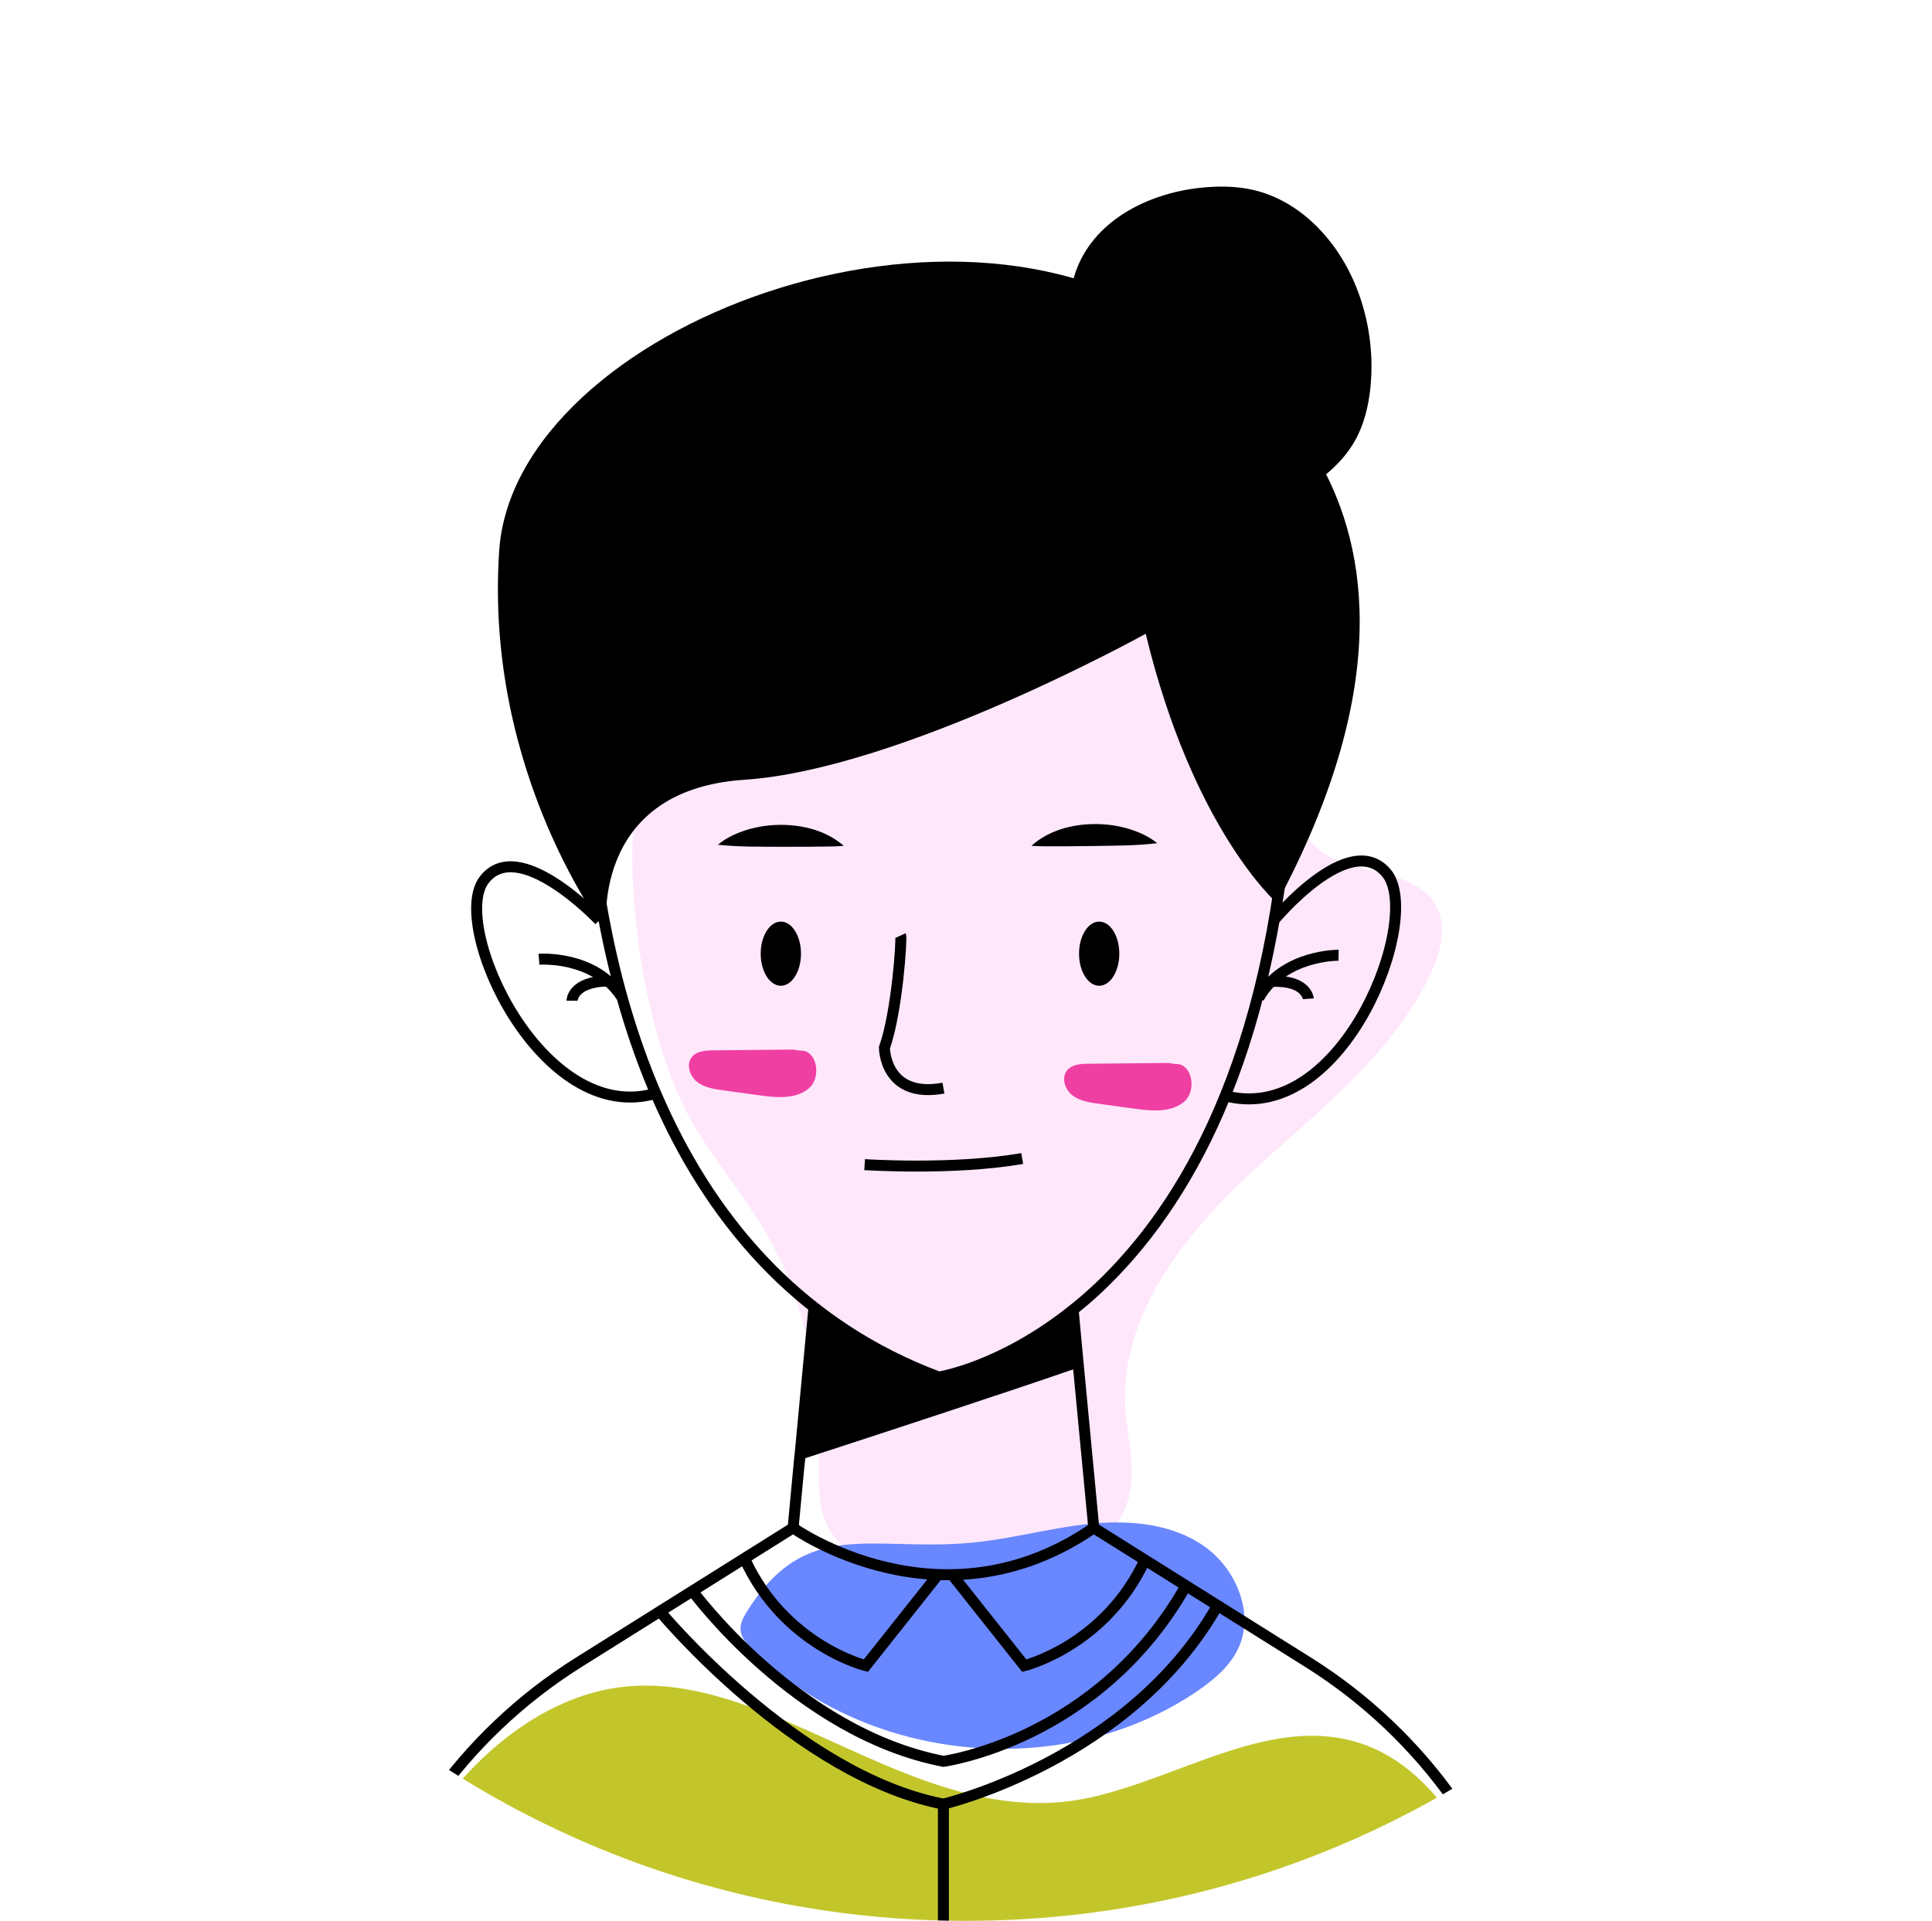
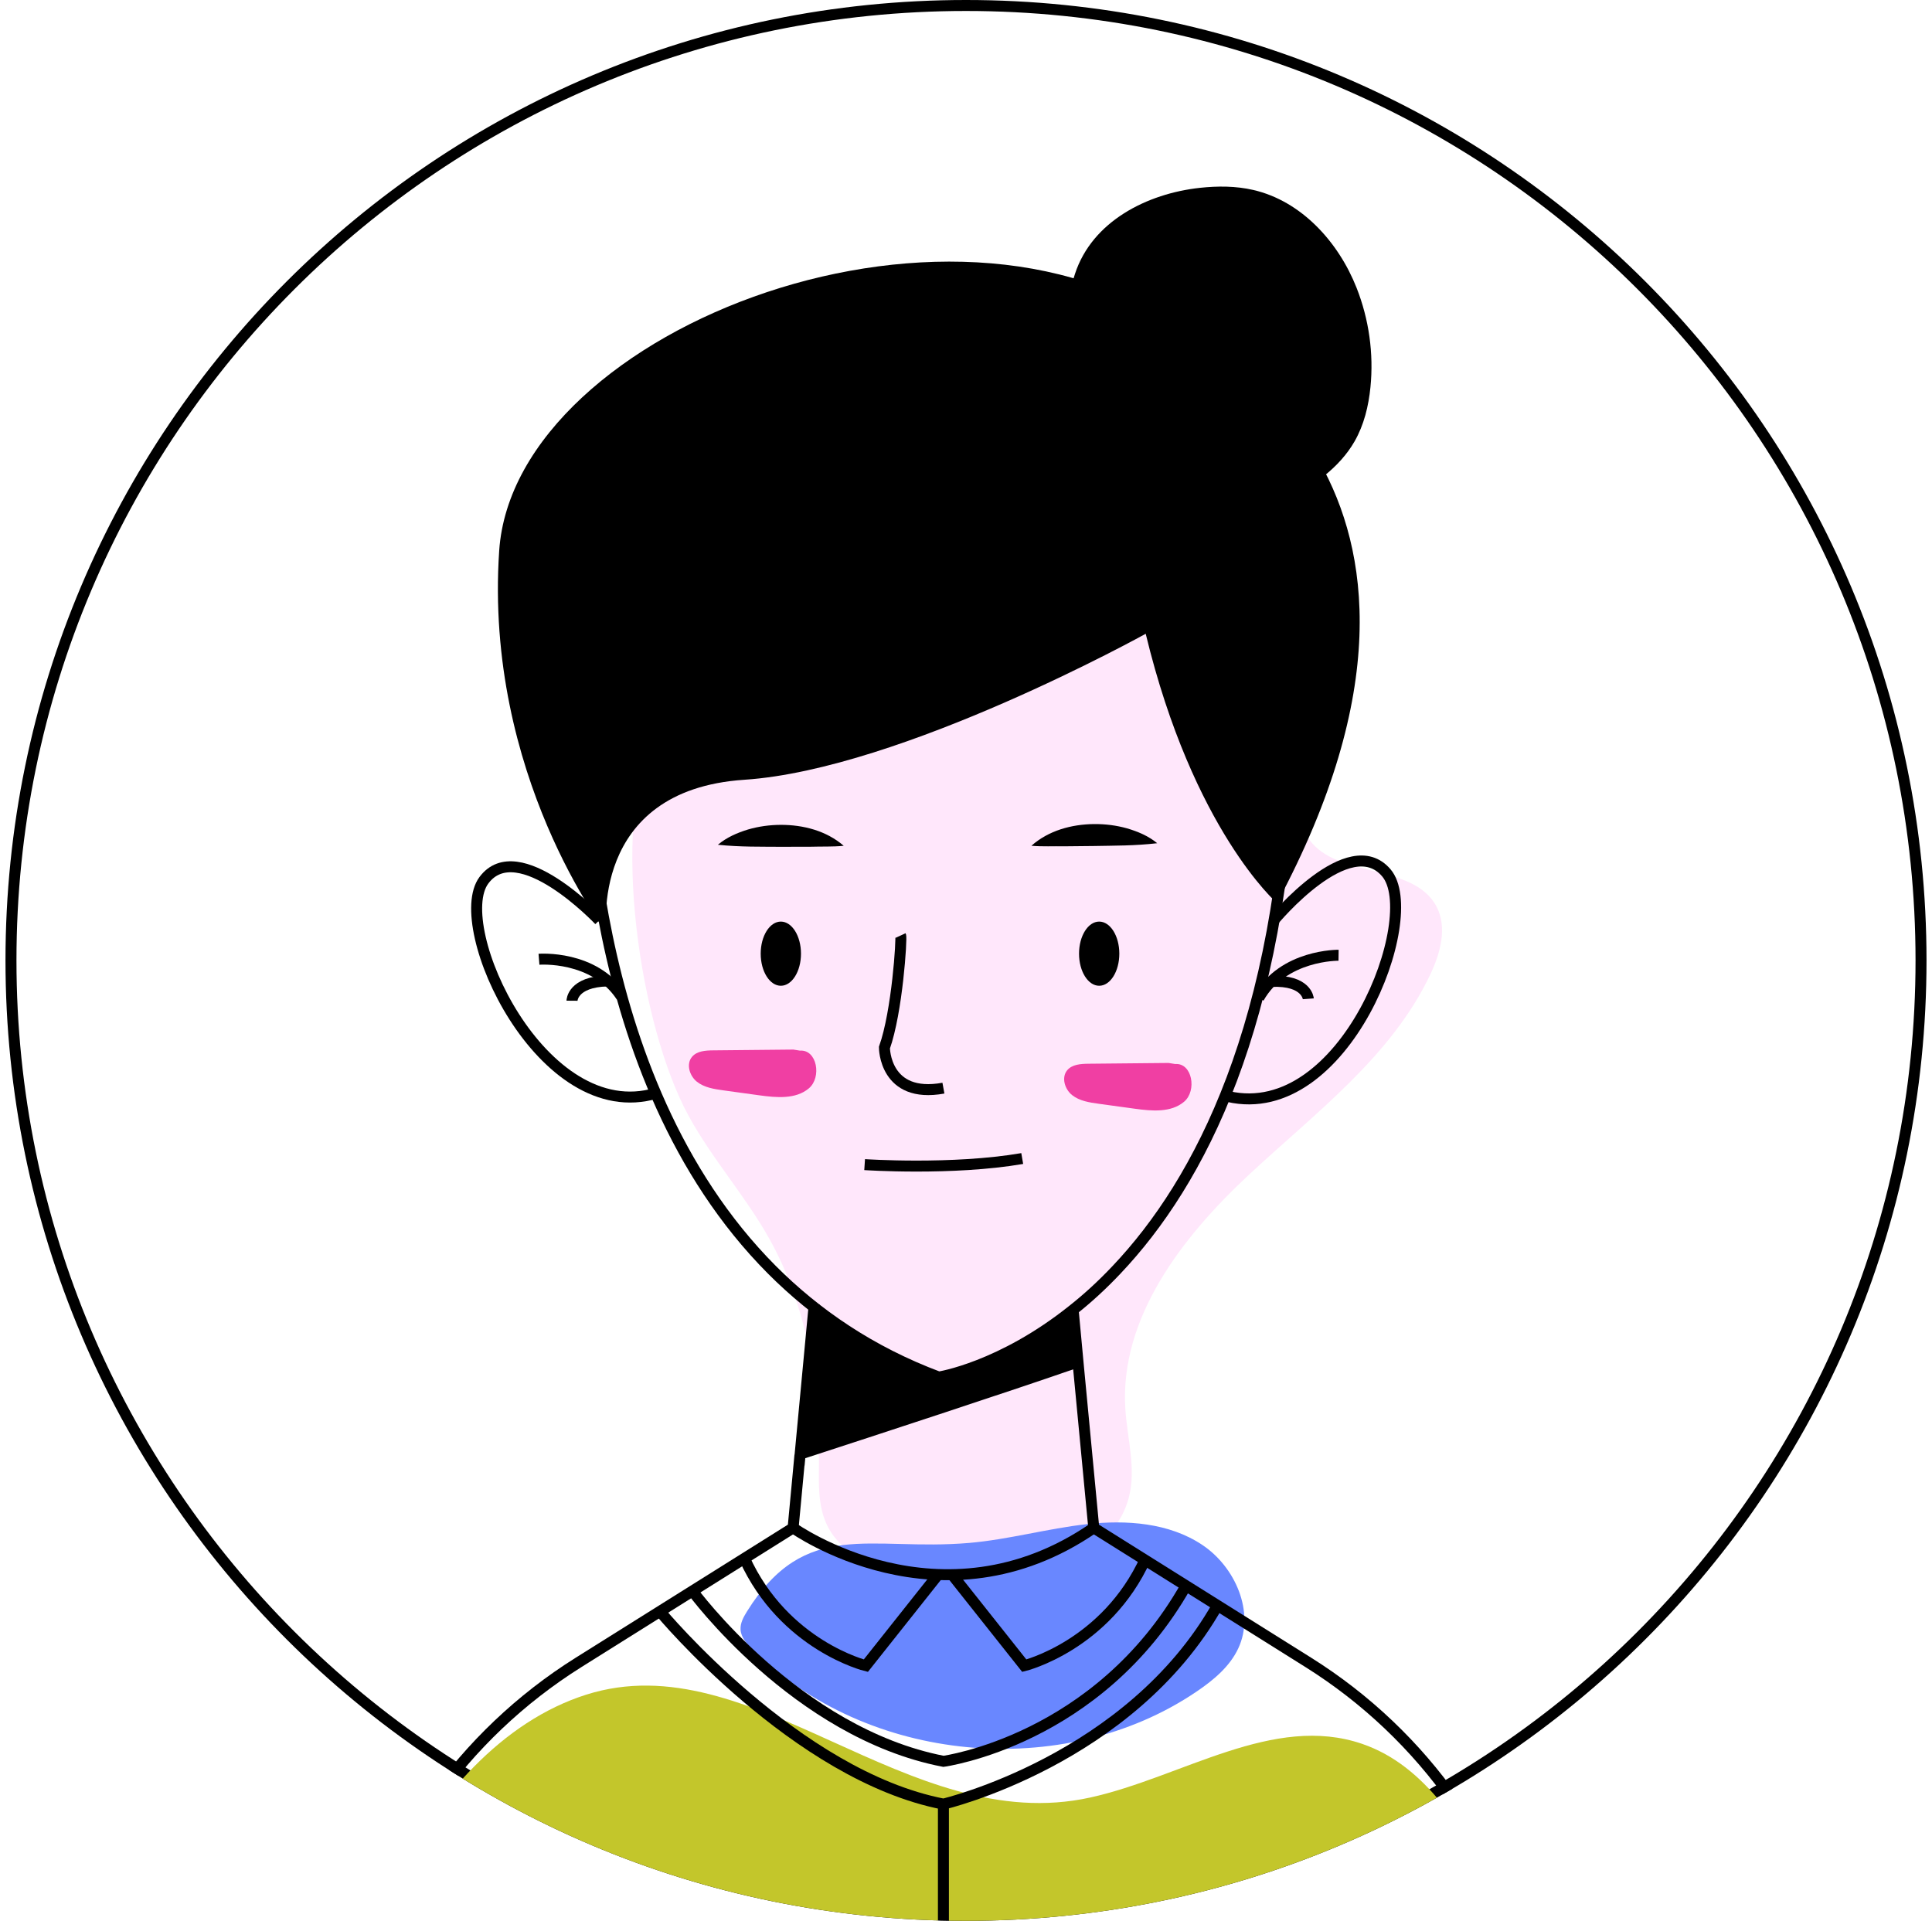
<svg xmlns="http://www.w3.org/2000/svg" width="176" height="175" viewBox="0 0 176 175" fill="none">
-   <mask id="mask0_6_413" style="mask-type:alpha" maskUnits="userSpaceOnUse" x="0" y="0" width="176" height="175">
+   <circle cx="88" cy="87.5" r="87" stroke="black" />
+   <mask id="mask0_6_411" style="mask-type:alpha" maskUnits="userSpaceOnUse" x="0" y="0" width="176" height="175">
    <circle cx="88" cy="87.5" r="87.5" fill="#D9D9D9" />
  </mask>
-   <g mask="url(#mask0_6_413)">
+   <g mask="url(#mask0_6_411)">
    <path d="M62.676 101.562C64.825 105.541 67.908 108.95 70.108 112.901C73.532 119.044 74.667 126.24 74.604 133.273C74.587 135.196 74.503 137.209 75.339 138.942C77.132 142.658 82.044 143.328 86.167 143.507C92.735 143.792 101.221 142.748 102.846 136.378C103.511 133.769 102.686 131.042 102.515 128.356C101.991 120.082 107.658 112.737 113.717 107.08C119.777 101.422 126.753 96.272 130.297 88.777C131.215 86.835 131.863 84.496 130.864 82.595C128.702 78.478 121.309 80.15 119.024 76.099C118.339 74.884 118.313 73.426 118.154 72.04C116.729 59.656 103.233 51.447 90.774 51.844C81.253 52.148 63.779 57.147 59.496 66.808C55.554 75.699 58.326 93.503 62.676 101.562Z" fill="#FFE7FB" />
    <path d="M28.851 196.225C28.728 200.123 29.4 204.653 32.745 206.658C34.426 207.666 36.469 207.813 38.426 207.928C73.956 210.011 109.614 209.903 145.13 207.608C146.105 207.544 147.143 207.456 147.915 206.859C149.517 205.616 149.033 203.117 148.371 201.202C144.944 191.299 140.867 181.621 136.173 172.252C133.414 166.739 129.934 160.888 124.105 158.882C115.995 156.09 107.704 161.909 99.329 163.762C82.665 167.448 68.531 149.583 53.391 154.398C38.124 159.252 29.305 181.828 28.851 196.225Z" fill="#C3C62B" />
    <path d="M68.042 146.823C67.731 147.323 67.429 147.873 67.462 148.46C67.503 149.17 68.017 149.752 68.52 150.255C78.915 160.656 96.859 162.36 109.024 154.1C110.547 153.066 112.03 151.838 112.807 150.169C114.338 146.881 112.533 142.751 109.513 140.742C106.494 138.733 102.628 138.458 99.025 138.858C95.419 139.257 91.898 140.26 88.284 140.57C79.253 141.347 73.385 138.231 68.042 146.823Z" fill="#6987FF" />
    <path d="M72.271 95.622C69.839 95.646 67.409 95.67 64.978 95.694C64.279 95.7 63.487 95.749 63.039 96.286C62.488 96.946 62.814 98.021 63.489 98.554C64.163 99.087 65.059 99.223 65.912 99.34C67.007 99.491 68.103 99.642 69.199 99.793C70.743 100.006 72.495 100.162 73.685 99.156C74.876 98.151 74.429 95.601 72.875 95.719" fill="#F03FA3" />
    <path d="M106.452 96.841C104.021 96.865 101.59 96.889 99.159 96.912C98.461 96.919 97.668 96.969 97.22 97.505C96.669 98.165 96.996 99.239 97.669 99.773C98.344 100.307 99.241 100.443 100.092 100.56C101.188 100.71 102.284 100.861 103.379 101.012C104.924 101.225 106.676 101.382 107.867 100.375C109.057 99.369 108.61 96.819 107.055 96.938" fill="#F03FA3" />
    <path d="M65.397 76.963C66.21 76.281 67.162 75.874 68.129 75.576C69.105 75.289 70.121 75.152 71.138 75.149C73.159 75.147 75.272 75.677 76.862 77.058C75.8 77.16 74.865 77.11 73.918 77.142L71.141 77.149C69.29 77.131 67.463 77.177 65.397 76.963Z" fill="black" />
    <path d="M72.967 86.885C72.967 88.5 72.146 89.809 71.133 89.809C70.12 89.809 69.298 88.5 69.298 86.885C69.298 85.271 70.12 83.962 71.133 83.962C72.146 83.962 72.967 85.271 72.967 86.885Z" fill="black" />
    <path d="M105.42 76.822C103.356 77.062 101.531 77.037 99.678 77.076L96.903 77.104C95.956 77.082 95.019 77.145 93.959 77.055C95.53 75.655 97.637 75.099 99.658 75.077C100.676 75.068 101.692 75.193 102.67 75.468C103.643 75.754 104.6 76.15 105.42 76.822Z" fill="black" />
    <path d="M98.298 86.885C98.298 88.5 99.12 89.809 100.133 89.809C101.146 89.809 101.967 88.5 101.967 86.885C101.967 85.271 101.146 83.962 100.133 83.962C99.12 83.962 98.298 85.271 98.298 86.885Z" fill="black" />
    <path d="M82.047 85.23C82.163 85.481 81.733 92.183 80.569 95.448C80.569 95.448 80.569 100.117 85.943 99.136" stroke="black" stroke-miterlimit="10" />
    <path d="M78.766 106.104C78.766 106.104 86.764 106.643 93.122 105.549" stroke="black" stroke-miterlimit="10" />
    <path d="M27 204.009L32.03 180.879C34.68 168.689 42.13 158.089 52.7 151.458L72.25 139.198L72.83 133.019H72.84L74.15 119.099L74.18 118.799" stroke="black" stroke-miterlimit="10" />
    <path d="M144.89 204.009L139.86 180.879C137.21 168.689 129.76 158.089 119.19 151.458L99.64 139.198L98.25 124.589L97.76 119.328L97.74 119.158" stroke="black" stroke-miterlimit="10" />
    <path d="M53.23 67.679C53.67 68.429 52.67 97.958 70.311 115.679C74.331 119.708 79.32 123.139 85.52 125.458C85.52 125.458 91.18 124.599 97.76 119.328C99.061 118.299 100.39 117.089 101.72 115.679C109.28 107.698 116.82 93.349 117.67 67.679" stroke="black" stroke-miterlimit="10" />
    <path d="M54.594 83.85C54.594 83.85 47.188 76.009 44.078 80.203C40.966 84.399 49.352 102.715 59.79 99.594" stroke="black" stroke-miterlimit="10" />
    <path d="M49.1 87.394C49.1 87.394 54.129 86.991 56.613 90.795" stroke="black" stroke-miterlimit="10" />
    <path d="M52.108 91.172C52.108 91.172 52.122 89.441 55.359 89.37" stroke="black" stroke-miterlimit="10" />
    <path d="M116.038 83.85C116.038 83.85 122.914 75.539 126.294 79.522C129.672 83.504 122.506 102.331 111.886 99.901" stroke="black" stroke-miterlimit="10" />
    <path d="M121.94 87.029C121.94 87.029 116.896 86.957 114.667 90.916" stroke="black" stroke-miterlimit="10" />
    <path d="M119.184 90.996C119.184 90.996 119.057 89.27 115.823 89.412" stroke="black" stroke-miterlimit="10" />
    <path d="M72.247 139.195C72.247 139.195 85.701 148.804 99.639 139.195" stroke="black" stroke-miterlimit="10" />
    <path d="M85.45 143.466L78.876 151.753C78.876 151.753 71.43 149.929 67.815 141.975" stroke="black" stroke-miterlimit="10" />
    <path d="M86.736 143.466L93.309 151.753C93.309 151.753 100.755 149.929 104.37 141.975" stroke="black" stroke-miterlimit="10" />
    <path d="M63.079 144.945C63.079 144.945 72.526 157.868 85.943 160.467C85.943 160.467 100.062 158.579 108.043 144.466" stroke="black" stroke-miterlimit="10" />
    <path d="M60.165 146.864C60.165 146.864 72.526 161.766 85.943 164.364C85.943 164.364 102.931 160.378 110.912 146.265" stroke="black" stroke-miterlimit="10" />
    <path d="M85.943 164.364V204.011" stroke="black" stroke-miterlimit="10" />
    <path d="M104.371 57.74C104.371 57.74 82.101 70.094 67.816 71.04C53.532 71.987 55.259 84.996 55.259 84.996C55.259 84.996 44.1 70.582 45.475 50.175C46.851 29.767 88.097 14.175 108.633 30.913C108.633 30.913 136.982 43.672 116.329 82.276C116.329 82.276 108.693 75.626 104.371 57.74Z" fill="black" />
    <path d="M96.963 29.726C97.101 28.103 97.423 26.496 97.929 24.949C99.496 20.158 104.502 17.635 109.306 17.113C110.929 16.937 112.587 16.94 114.176 17.308C118.559 18.322 121.938 22.05 123.586 26.236C124.71 29.091 125.15 32.214 124.845 35.268C124.673 36.99 124.258 38.712 123.397 40.214C122.71 41.413 121.753 42.445 120.677 43.314C116.835 46.42 110.869 47.508 106.1 46.518C102.923 45.86 100.576 43.886 99.118 41.027C97.351 37.562 96.633 33.597 96.963 29.726Z" fill="black" />
    <path d="M98.251 124.589C92.301 126.658 80.411 130.559 72.841 133.019L74.151 119.099C77.401 121.649 81.161 123.828 85.521 125.458C85.521 125.458 91.181 124.599 97.761 119.328L98.251 124.589Z" fill="black" />
  </g>
</svg>
